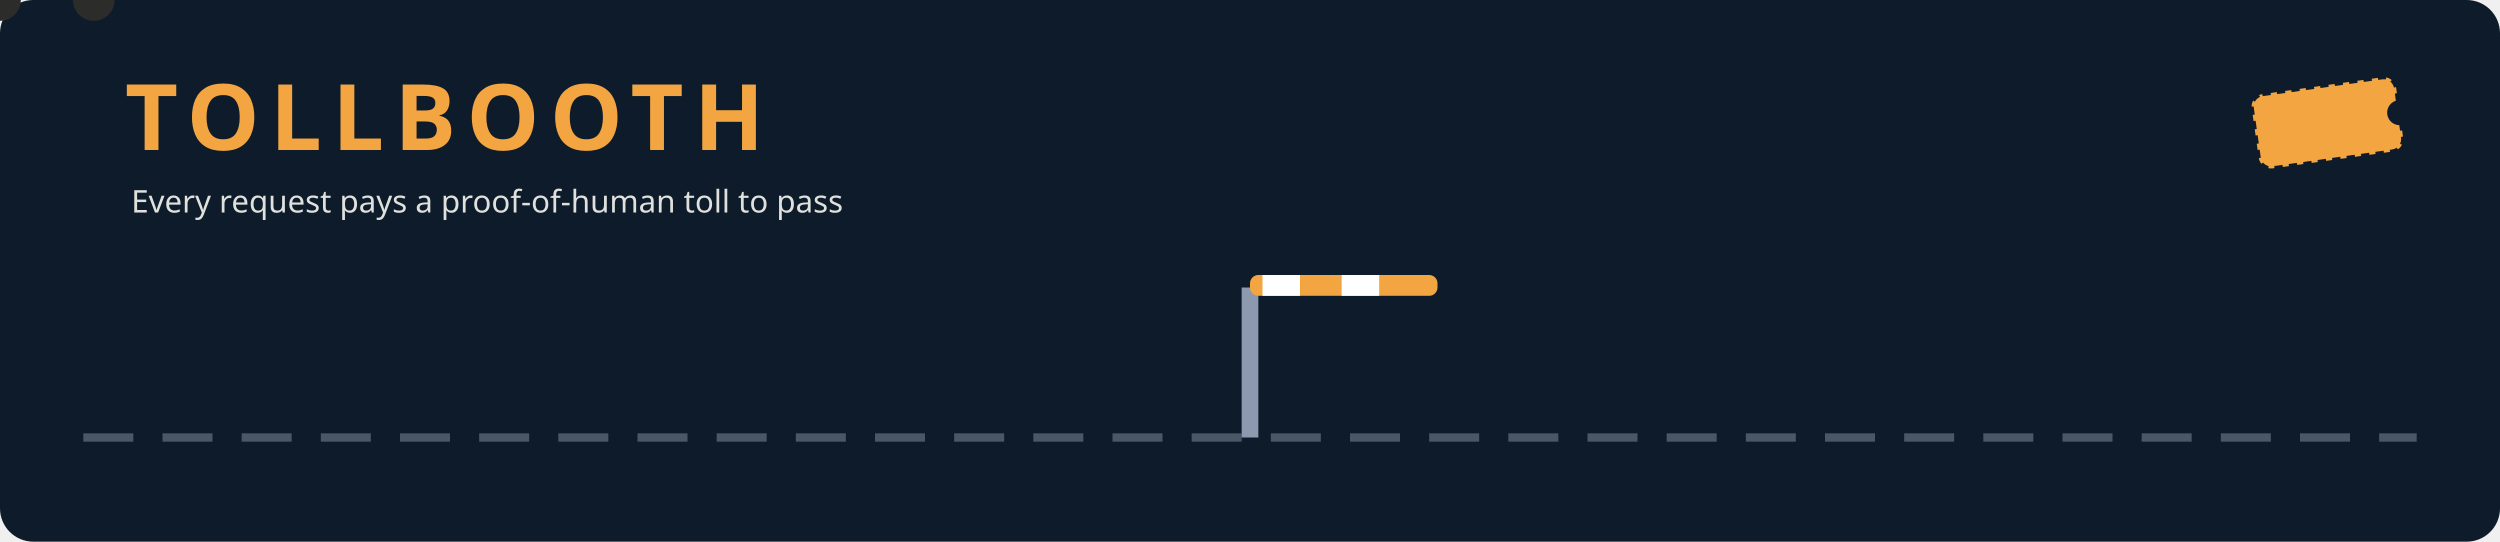
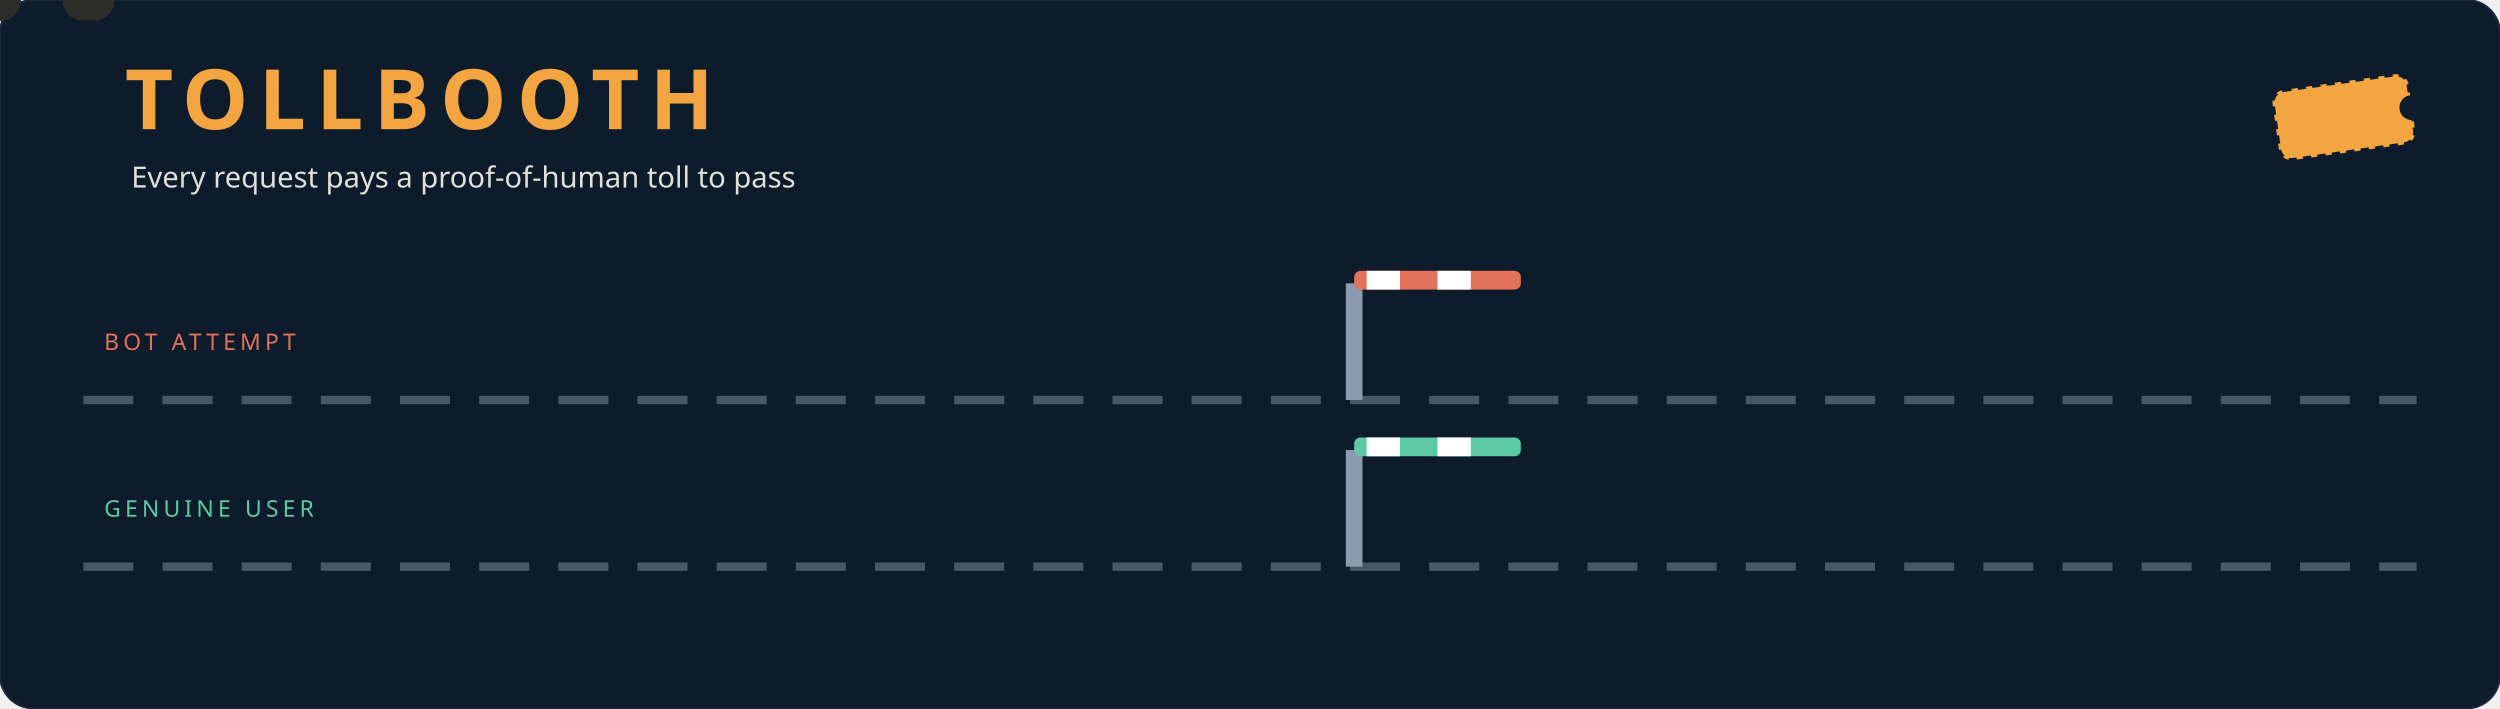
- <svg xmlns="http://www.w3.org/2000/svg" width="100%" height="260" viewBox="0 0 1200 260">
-   <rect width="1200" height="260" rx="16" fill="#0d1b2a" />
-   <text x="60" y="72" font-family="Verdana, Geneva, sans-serif" font-size="44" font-weight="bold" fill="#f2a541" letter-spacing="5">TOLLBOOTH</text>
-   <text x="63" y="102" font-family="Verdana, Geneva, sans-serif" font-size="15" fill="#e0e1dd">Every request pays a proof-of-human toll to pass</text>
-   <line x1="40" y1="210" x2="1160" y2="210" stroke="#495867" stroke-width="4" stroke-dasharray="24 14" />
-   <g id="ticket" transform="translate(1080,46) rotate(-8)">
-     <rect x="0" y="0" width="70" height="36" rx="6" fill="#f2a541" stroke="#0d1b2a" stroke-width="2" stroke-dasharray="4 3" />
-     <circle cx="70" cy="18" r="6" fill="#0d1b2a" />
+ <svg xmlns="http://www.w3.org/2000/svg" width="100%" height="340" viewBox="0 0 1200 340">
+   <rect width="1200" height="340" rx="16" fill="#0d1b2a" stroke="#1b263b" stroke-width="1" />
+   <linearGradient id="scan" x1="0" y1="0" x2="1" y2="0">
+     <stop offset="0%" stop-color="#f2a541" stop-opacity="0" />
+     <stop offset="50%" stop-color="#f2a541" stop-opacity="0.06" />
+     <stop offset="100%" stop-color="#f2a541" stop-opacity="0" />
+   </linearGradient>
+   <rect x="-140" y="0" width="140" height="340" fill="url(#scan)">
+     <animate attributeName="x" values="-140;1200" dur="5s" repeatCount="indefinite" />
+   </rect>
+   <text x="60" y="62" font-family="Verdana, Geneva, sans-serif" font-size="40" font-weight="bold" fill="#f2a541" letter-spacing="5">TOLLBOOTH</text>
+   <text x="63" y="90" font-family="Verdana, Geneva, sans-serif" font-size="14" fill="#e0e1dd">Every request pays a proof-of-human toll to pass</text>
+   <g transform="translate(1090,44) rotate(-8)">
+     <rect x="0" y="0" width="66" height="34" rx="6" fill="#f2a541" stroke="#0d1b2a" stroke-width="2" stroke-dasharray="4 3" />
+     <circle cx="66" cy="17" r="6" fill="#0d1b2a" />
    <animateTransform attributeName="transform" type="rotate" values="-8;4;-8" additive="sum" dur="3s" repeatCount="indefinite" />
  </g>
-   <g transform="translate(600,210)">
-     <rect x="-4" y="-72" width="8" height="72" fill="#8d99ae" />
+   <text x="50" y="168" font-family="Verdana, Geneva, sans-serif" font-size="11" fill="#e2725b" letter-spacing="2">BOT ATTEMPT</text>
+   <line x1="40" y1="192" x2="1160" y2="192" stroke="#495867" stroke-width="4" stroke-dasharray="24 14" />
+   <text x="50" y="248" font-family="Verdana, Geneva, sans-serif" font-size="11" fill="#5dcaa5" letter-spacing="2">GENUINE USER</text>
+   <line x1="40" y1="272" x2="1160" y2="272" stroke="#495867" stroke-width="4" stroke-dasharray="24 14" />
+   <g transform="translate(650,192)">
+     <rect x="-4" y="-56" width="8" height="56" fill="#8d99ae" />
    <g>
-       <rect x="0" y="-78" width="90" height="10" rx="4" fill="#f2a541" />
-       <rect x="6" y="-78" width="18" height="10" fill="#ffffff" />
-       <rect x="44" y="-78" width="18" height="10" fill="#ffffff" />
-       <animateTransform attributeName="transform" type="rotate" values="0;-82;-82;0" keyTimes="0;0.4;0.6;1" dur="8s" repeatCount="indefinite" />
+       <rect x="0" y="-62" width="80" height="9" rx="3" fill="#e2725b" />
+       <rect x="6" y="-62" width="16" height="9" fill="#ffffff" />
+       <rect x="40" y="-62" width="16" height="9" fill="#ffffff" />
+       <animateTransform attributeName="transform" type="rotate" values="0;-4;0;4;0" dur="0.6s" repeatCount="indefinite" />
    </g>
  </g>
  <g>
-     <animateMotion path="M 40 210 L 1160 210" dur="8s" repeatCount="indefinite" />
+     <animateMotion path="M 40 192 L 560 192" keyPoints="0;1;1" keyTimes="0;0.62;1" calcMode="linear" dur="6s" repeatCount="indefinite" />
+     <g>
+       <rect x="-64" y="-32" width="128" height="32" rx="8" fill="#d85a30" />
+       <rect x="34" y="-46" width="26" height="26" rx="4" fill="#993c1d" />
+       <line x1="-10" y1="-46" x2="-10" y2="-58" stroke="#e2725b" stroke-width="2" />
+       <line x1="4" y1="-46" x2="4" y2="-58" stroke="#e2725b" stroke-width="2" />
+       <circle cx="-10" cy="-58" r="3" fill="#e2725b" />
+       <circle cx="4" cy="-58" r="3" fill="#e2725b" />
+       <circle cx="-40" cy="0" r="10" fill="#2c2c2a" />
+       <circle cx="0" cy="0" r="10" fill="#2c2c2a" />
+       <circle cx="40" cy="0" r="10" fill="#2c2c2a" />
+       <g opacity="0">
+         <rect x="-40" y="-96" width="90" height="26" rx="13" fill="#791f1f" />
+         <text x="5" y="-78" font-family="Verdana, sans-serif" font-size="13" font-weight="bold" fill="#f7c1c1" text-anchor="middle">BLOCKED</text>
+         <animate attributeName="opacity" values="0;0;1;1;0" keyTimes="0;0.55;0.65;0.95;1" dur="6s" repeatCount="indefinite" />
+       </g>
+     </g>
+   </g>
+   <g transform="translate(650,272)">
+     <rect x="-4" y="-56" width="8" height="56" fill="#8d99ae" />
+     <g>
+       <rect x="0" y="-62" width="80" height="9" rx="3" fill="#5dcaa5" />
+       <rect x="6" y="-62" width="16" height="9" fill="#ffffff" />
+       <rect x="40" y="-62" width="16" height="9" fill="#ffffff" />
+       <animateTransform attributeName="transform" type="rotate" values="0;-82;-82;0" keyTimes="0;0.45;0.65;1" dur="8s" repeatCount="indefinite" />
+     </g>
+   </g>
+   <g>
+     <animateMotion path="M 40 272 L 1160 272" dur="8s" repeatCount="indefinite" />
    <g>
      <circle cx="-40" cy="-38" r="6" fill="#e0e1dd" opacity="0.7">
        <animate attributeName="cy" values="-38;-62;-38" dur="1.6s" repeatCount="indefinite" />
        <animate attributeName="opacity" values="0.7;0;0.7" dur="1.6s" repeatCount="indefinite" />
      </circle>
      <circle cx="-30" cy="-40" r="4" fill="#e0e1dd" opacity="0.6">
        <animate attributeName="cy" values="-40;-58;-40" dur="1.4s" begin="0.3s" repeatCount="indefinite" />
        <animate attributeName="opacity" values="0.6;0;0.6" dur="1.4s" begin="0.3s" repeatCount="indefinite" />
      </circle>
      <rect x="-38" y="-46" width="10" height="16" fill="#495867" />
      <rect x="-70" y="-34" width="140" height="34" rx="8" fill="#1d9e75" />
      <rect x="40" y="-50" width="30" height="30" rx="4" fill="#0f6e56" />
+       <circle cx="52" cy="-35" r="4" fill="#e0e1dd" />
      <circle cx="-45" cy="0" r="10" fill="#2c2c2a" />
      <circle cx="0" cy="0" r="10" fill="#2c2c2a" />
      <circle cx="45" cy="0" r="10" fill="#2c2c2a" />
+       <g opacity="0">
+         <rect x="-45" y="-100" width="90" height="26" rx="13" fill="#085041" />
+         <text x="0" y="-82" font-family="Verdana, sans-serif" font-size="13" font-weight="bold" fill="#9fe1cb" text-anchor="middle">ALLOWED</text>
+         <animate attributeName="opacity" values="0;0;1;1;0" keyTimes="0;0.40;0.5;0.68;1" dur="8s" repeatCount="indefinite" />
+       </g>
    </g>
  </g>
</svg>
